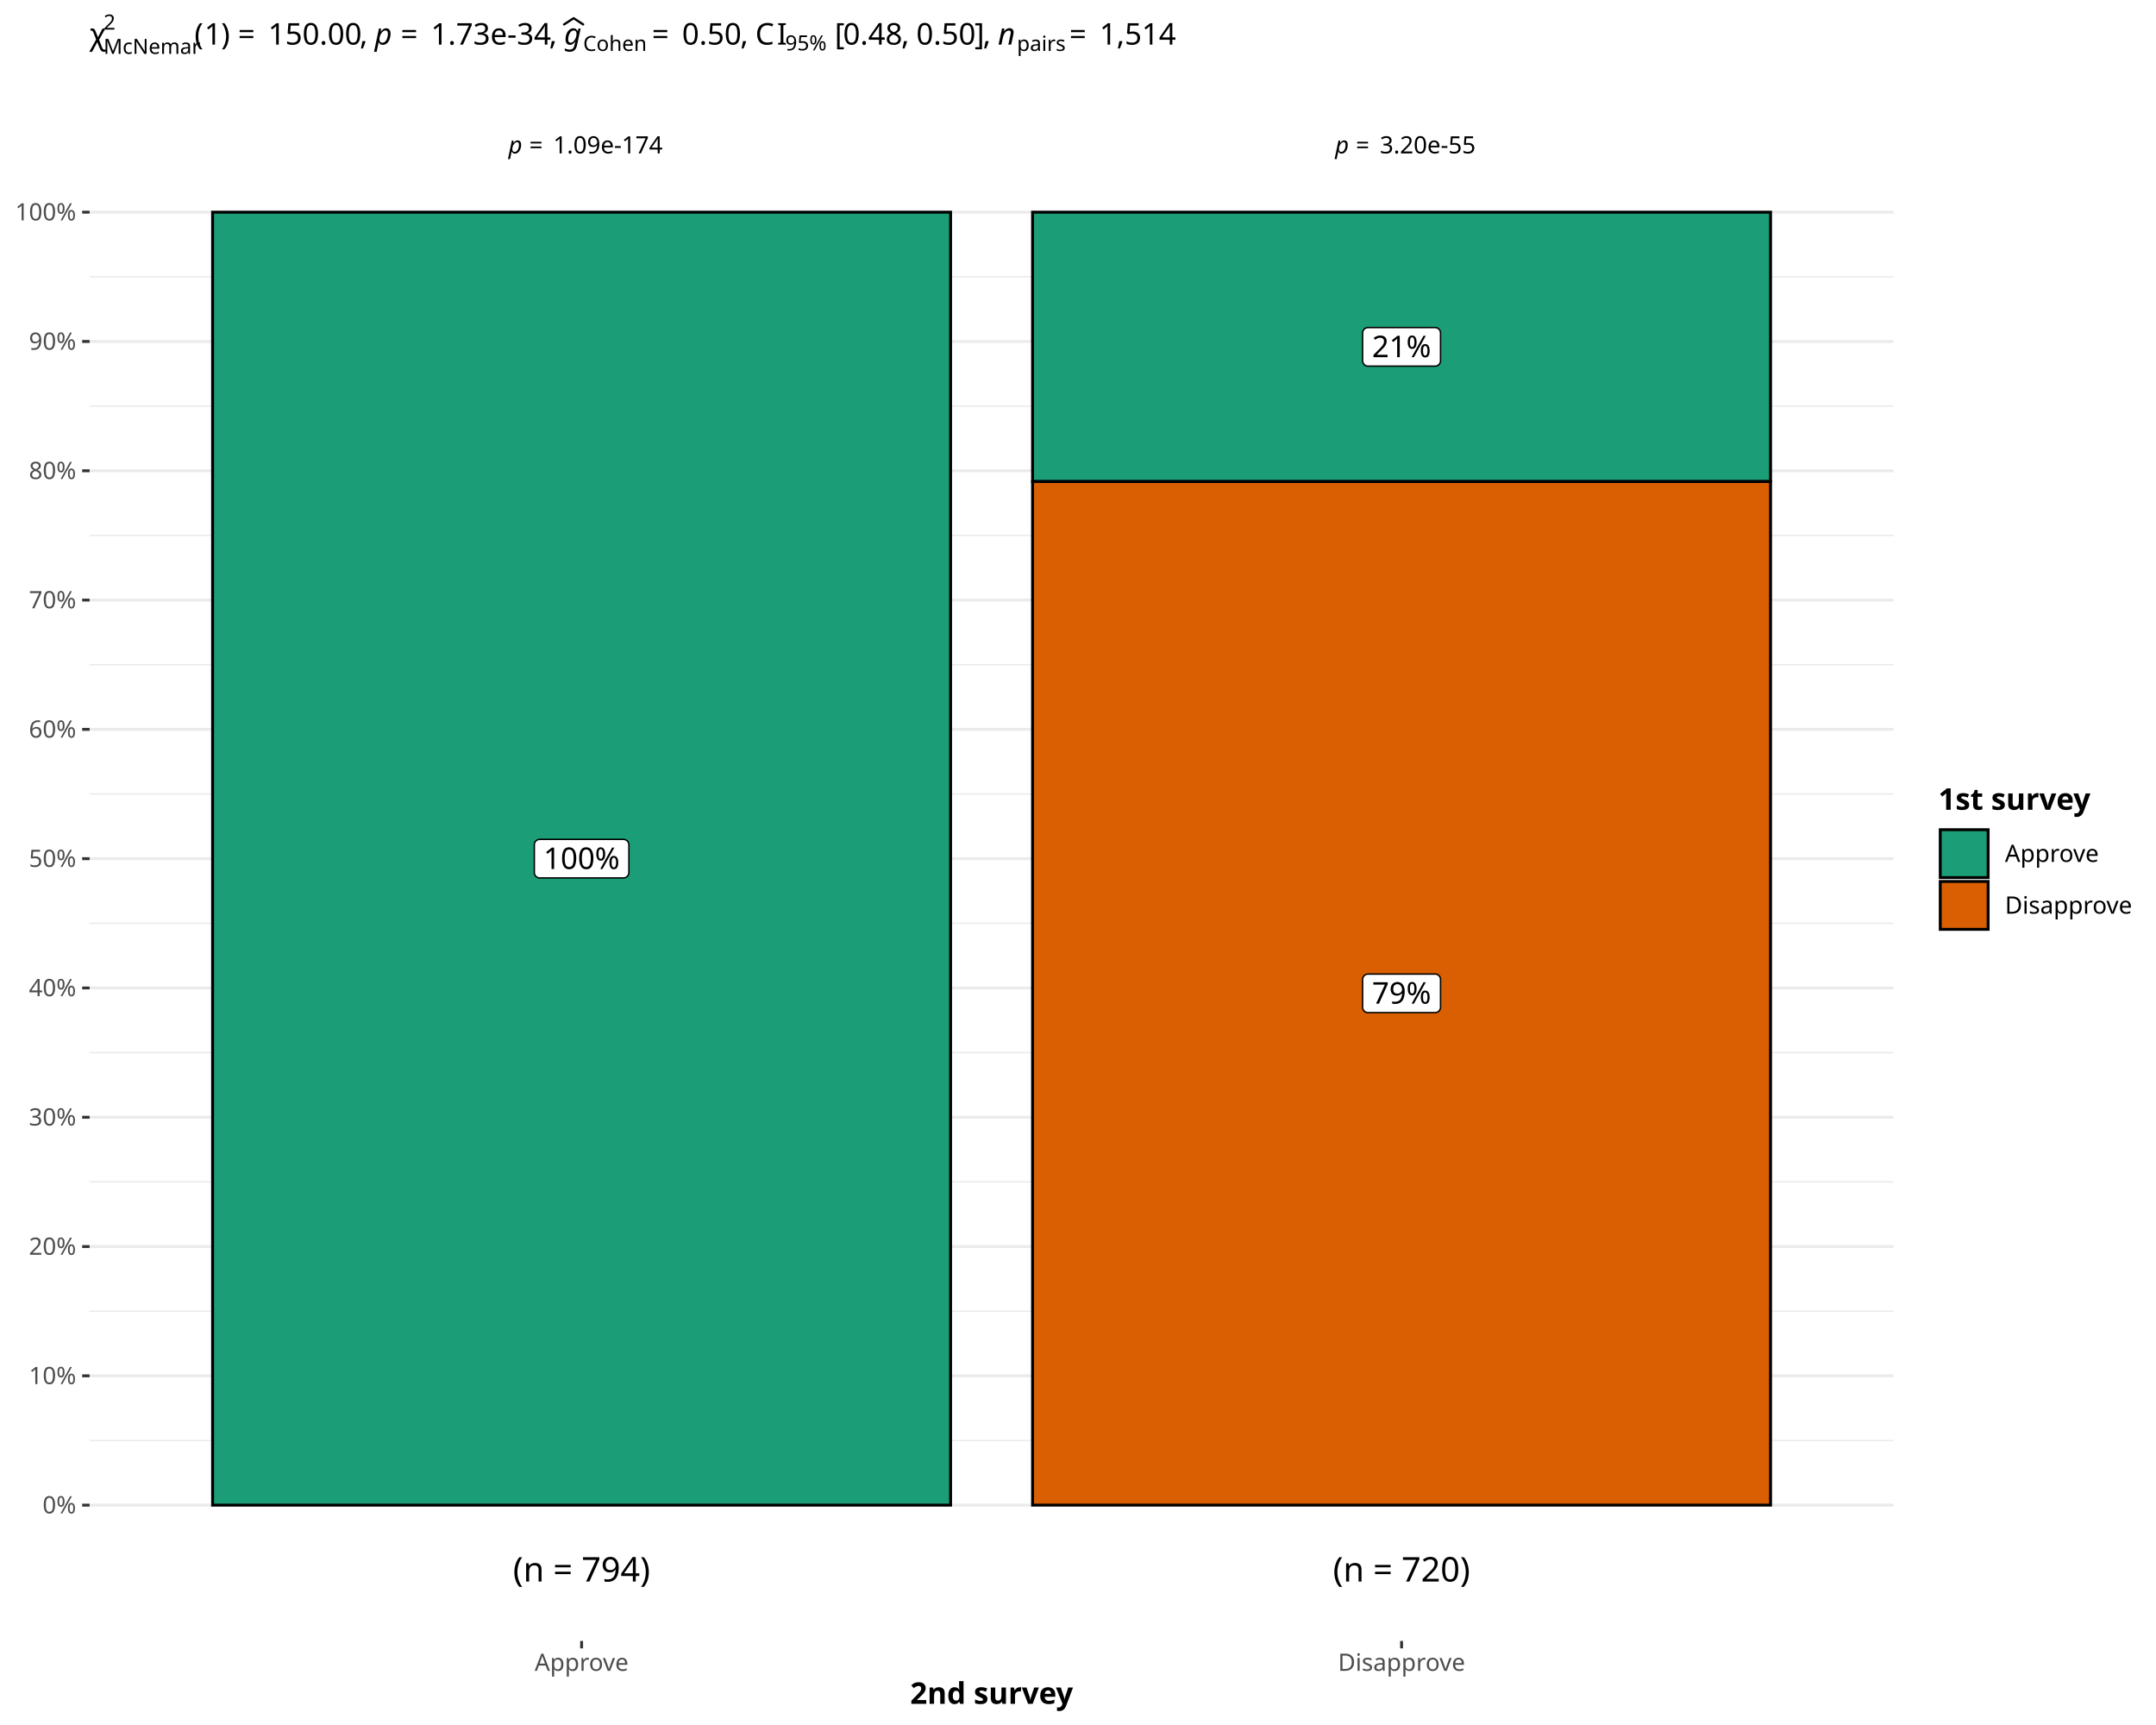
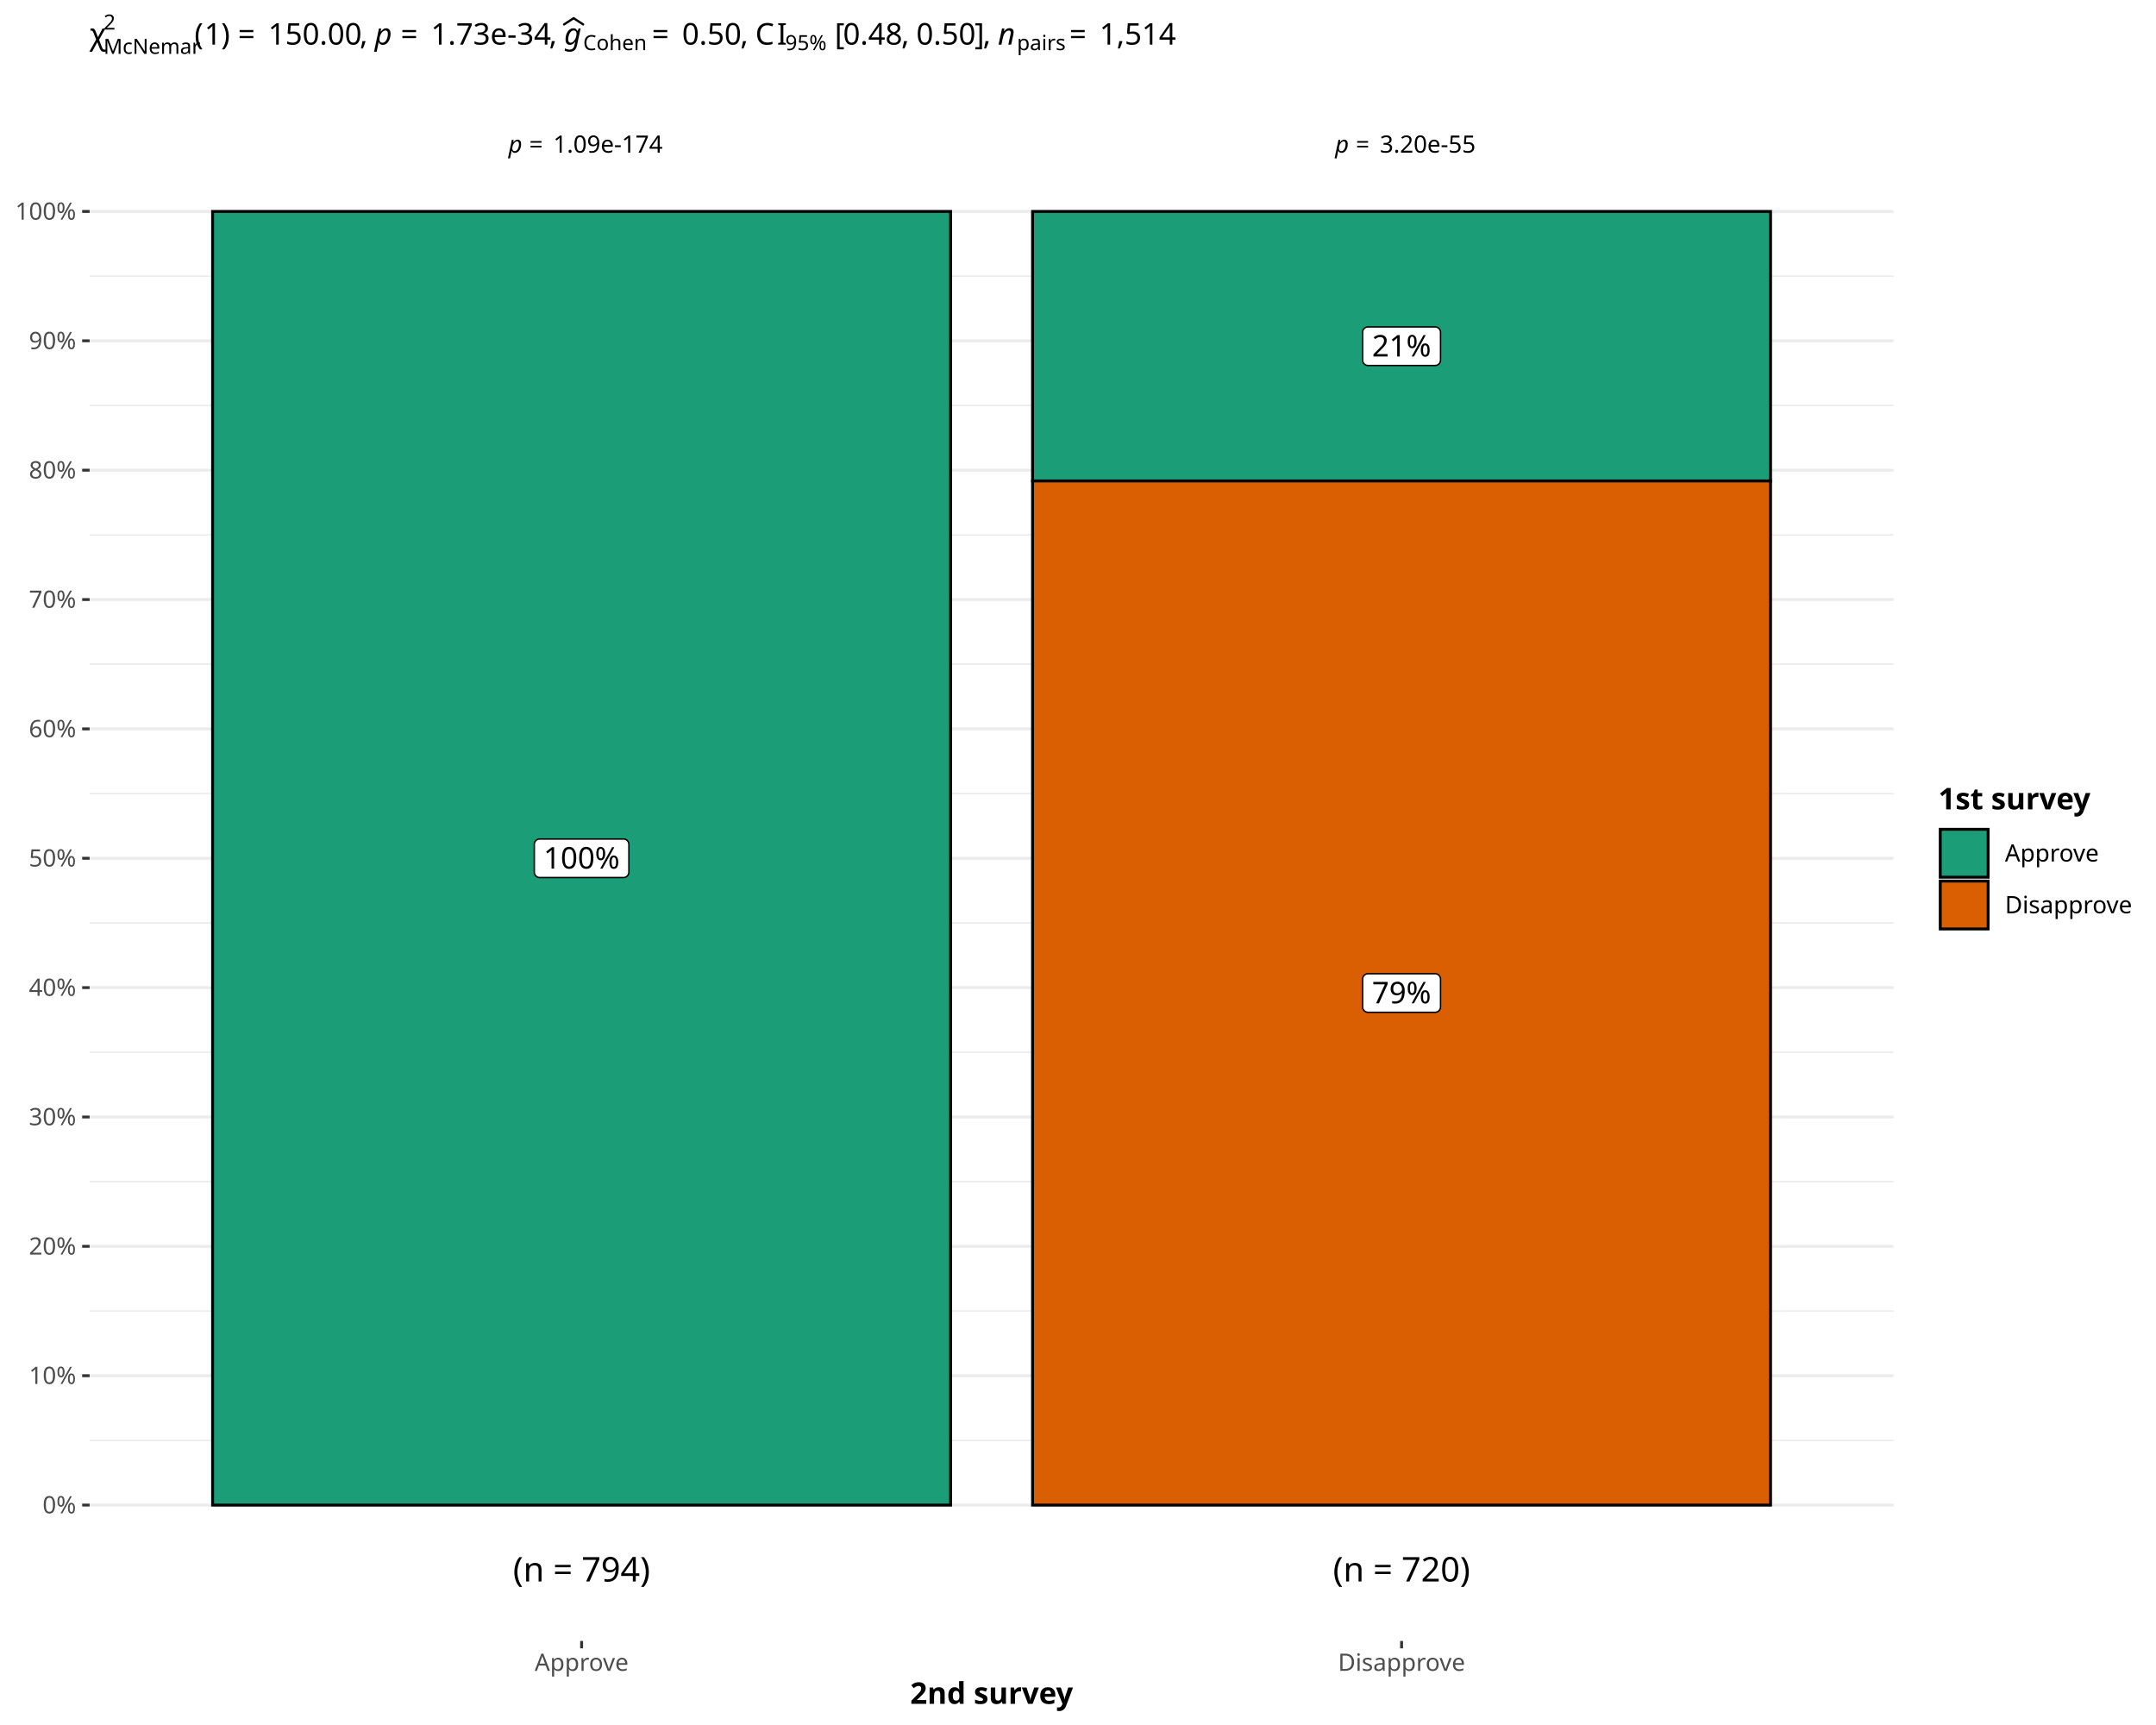
<svg xmlns="http://www.w3.org/2000/svg" class="svglite" data-engine-version="2.0" width="720.00pt" height="576.00pt" viewBox="0 0 720.00 576.00">
  <defs>
    <style type="text/css">
    .svglite line, .svglite polyline, .svglite polygon, .svglite path, .svglite rect, .svglite circle {
      fill: none;
      stroke: #000000;
      stroke-linecap: round;
      stroke-linejoin: round;
      stroke-miterlimit: 10.00;
    }
  </style>
  </defs>
  <rect width="100%" height="100%" style="stroke: none; fill: #FFFFFF;" />
  <defs>
    <clipPath id="cpMC4wMHw3MjAuMDB8MC4wMHw1NzYuMDA=">
      <rect x="0.00" y="0.00" width="720.00" height="576.00" />
    </clipPath>
  </defs>
  <g clip-path="url(#cpMC4wMHw3MjAuMDB8MC4wMHw1NzYuMDA=)">
    <rect x="0.00" y="0.00" width="720.00" height="576.00" style="stroke-width: 0.97; stroke: #FFFFFF; fill: #FFFFFF;" />
  </g>
  <defs>
-     <clipPath id="cpMjkuOTN8NjMyLjM2fDI1LjUyfDU0Ny45Mg==">
-       <rect x="29.93" y="25.52" width="602.43" height="522.40" />
+     <clipPath id="cpMjkuOTN8NjMyLjM2fDI1LjI1fDU0Ny45Mg==">
+       <rect x="29.93" y="25.25" width="602.43" height="522.67" />
    </clipPath>
  </defs>
-   <g clip-path="url(#cpMjkuOTN8NjMyLjM2fDI1LjUyfDU0Ny45Mg==)">
-     <rect x="29.93" y="25.52" width="602.43" height="522.40" style="stroke-width: 0.97; stroke: none; fill: #FFFFFF;" />
-     <polyline points="29.93,481.00 632.36,481.00 " style="stroke-width: 0.48; stroke: #EBEBEB; stroke-linecap: butt;" />
-     <polyline points="29.93,437.83 632.36,437.83 " style="stroke-width: 0.48; stroke: #EBEBEB; stroke-linecap: butt;" />
-     <polyline points="29.93,394.65 632.36,394.65 " style="stroke-width: 0.48; stroke: #EBEBEB; stroke-linecap: butt;" />
-     <polyline points="29.93,351.48 632.36,351.48 " style="stroke-width: 0.48; stroke: #EBEBEB; stroke-linecap: butt;" />
-     <polyline points="29.93,308.31 632.36,308.31 " style="stroke-width: 0.48; stroke: #EBEBEB; stroke-linecap: butt;" />
-     <polyline points="29.93,265.13 632.36,265.13 " style="stroke-width: 0.48; stroke: #EBEBEB; stroke-linecap: butt;" />
-     <polyline points="29.93,221.96 632.36,221.96 " style="stroke-width: 0.48; stroke: #EBEBEB; stroke-linecap: butt;" />
-     <polyline points="29.93,178.78 632.36,178.78 " style="stroke-width: 0.48; stroke: #EBEBEB; stroke-linecap: butt;" />
-     <polyline points="29.93,135.61 632.36,135.61 " style="stroke-width: 0.48; stroke: #EBEBEB; stroke-linecap: butt;" />
-     <polyline points="29.93,92.44 632.36,92.44 " style="stroke-width: 0.48; stroke: #EBEBEB; stroke-linecap: butt;" />
-     <polyline points="29.93,502.59 632.36,502.59 " style="stroke-width: 0.97; stroke: #EBEBEB; stroke-linecap: butt;" />
-     <polyline points="29.93,459.41 632.36,459.41 " style="stroke-width: 0.97; stroke: #EBEBEB; stroke-linecap: butt;" />
-     <polyline points="29.93,416.24 632.36,416.24 " style="stroke-width: 0.97; stroke: #EBEBEB; stroke-linecap: butt;" />
-     <polyline points="29.93,373.07 632.36,373.07 " style="stroke-width: 0.97; stroke: #EBEBEB; stroke-linecap: butt;" />
-     <polyline points="29.93,329.89 632.36,329.89 " style="stroke-width: 0.97; stroke: #EBEBEB; stroke-linecap: butt;" />
-     <polyline points="29.93,286.72 632.36,286.72 " style="stroke-width: 0.97; stroke: #EBEBEB; stroke-linecap: butt;" />
-     <polyline points="29.93,243.54 632.36,243.54 " style="stroke-width: 0.97; stroke: #EBEBEB; stroke-linecap: butt;" />
-     <polyline points="29.93,200.37 632.36,200.37 " style="stroke-width: 0.97; stroke: #EBEBEB; stroke-linecap: butt;" />
-     <polyline points="29.93,157.20 632.36,157.20 " style="stroke-width: 0.97; stroke: #EBEBEB; stroke-linecap: butt;" />
-     <polyline points="29.93,114.02 632.36,114.02 " style="stroke-width: 0.97; stroke: #EBEBEB; stroke-linecap: butt;" />
-     <polyline points="29.93,70.85 632.36,70.85 " style="stroke-width: 0.97; stroke: #EBEBEB; stroke-linecap: butt;" />
-     <rect x="71.00" y="70.85" width="246.45" height="431.74" style="stroke-width: 0.97; stroke-linecap: butt; stroke-linejoin: miter; fill: #1B9E77;" />
-     <rect x="71.00" y="502.59" width="246.45" height="0.00" style="stroke-width: 0.97; stroke-linecap: butt; stroke-linejoin: miter; fill: #D95F02;" />
-     <rect x="344.83" y="70.85" width="246.45" height="89.95" style="stroke-width: 0.97; stroke-linecap: butt; stroke-linejoin: miter; fill: #1B9E77;" />
-     <rect x="344.83" y="160.79" width="246.45" height="341.79" style="stroke-width: 0.97; stroke-linecap: butt; stroke-linejoin: miter; fill: #D95F02;" />
-     <polygon points="180.24,293.16 208.22,293.16 208.14,293.16 208.43,293.15 208.72,293.09 208.99,292.99 209.24,292.84 209.46,292.66 209.65,292.44 209.81,292.20 209.92,291.93 209.99,291.65 210.02,291.36 210.02,291.36 210.02,282.08 210.02,282.08 209.99,281.79 209.92,281.51 209.81,281.24 209.65,281.00 209.46,280.78 209.24,280.60 208.99,280.45 208.72,280.35 208.43,280.29 208.22,280.28 180.24,280.28 180.45,280.29 180.16,280.28 179.88,280.31 179.60,280.39 179.34,280.52 179.10,280.68 178.89,280.88 178.72,281.12 178.58,281.37 178.49,281.65 178.44,281.93 178.44,282.08 178.44,291.36 178.44,291.21 178.44,291.50 178.49,291.79 178.58,292.06 178.72,292.32 178.89,292.55 179.10,292.75 179.34,292.92 179.60,293.04 179.88,293.12 180.16,293.16 " style="stroke-width: 0.48; fill: #FFFFFF;" />
-     <text x="194.23" y="290.16" text-anchor="middle" style="font-size: 10.00px; font-family: sans;" textLength="25.58px" lengthAdjust="spacingAndGlyphs">100%</text>
-     <polygon points="456.85,122.26 479.27,122.26 479.19,122.26 479.48,122.25 479.77,122.19 480.04,122.09 480.29,121.94 480.51,121.76 480.71,121.54 480.86,121.30 480.97,121.03 481.04,120.75 481.07,120.46 481.07,120.46 481.07,111.18 481.07,111.18 481.04,110.89 480.97,110.61 480.86,110.34 480.71,110.10 480.51,109.88 480.29,109.70 480.04,109.55 479.77,109.45 479.48,109.39 479.27,109.38 456.85,109.38 457.07,109.39 456.78,109.38 456.49,109.42 456.21,109.50 455.95,109.62 455.71,109.79 455.50,109.99 455.33,110.22 455.19,110.47 455.10,110.75 455.06,111.04 455.05,111.18 455.05,120.46 455.06,120.32 455.06,120.61 455.10,120.89 455.19,121.17 455.33,121.42 455.50,121.66 455.71,121.86 455.95,122.02 456.21,122.15 456.49,122.23 456.78,122.26 " style="stroke-width: 0.48; fill: #FFFFFF;" />
-     <text x="468.06" y="119.26" text-anchor="middle" style="font-size: 10.00px; font-family: sans;" textLength="20.02px" lengthAdjust="spacingAndGlyphs">21%</text>
-     <polygon points="456.85,338.13 479.27,338.13 479.19,338.13 479.48,338.12 479.77,338.06 480.04,337.96 480.29,337.81 480.51,337.63 480.71,337.41 480.86,337.17 480.97,336.90 481.04,336.62 481.07,336.33 481.07,336.33 481.07,327.05 481.07,327.05 481.04,326.76 480.97,326.48 480.86,326.21 480.71,325.97 480.51,325.75 480.29,325.57 480.04,325.42 479.77,325.32 479.48,325.26 479.27,325.25 456.85,325.25 457.07,325.26 456.78,325.25 456.49,325.29 456.21,325.37 455.95,325.49 455.71,325.66 455.50,325.86 455.33,326.09 455.19,326.34 455.10,326.62 455.06,326.91 455.05,327.05 455.05,336.33 455.06,336.19 455.06,336.48 455.10,336.76 455.19,337.04 455.33,337.29 455.50,337.53 455.71,337.73 455.95,337.89 456.21,338.01 456.49,338.10 456.78,338.13 " style="stroke-width: 0.48; fill: #FFFFFF;" />
-     <text x="468.06" y="335.13" text-anchor="middle" style="font-size: 10.00px; font-family: sans;" textLength="20.02px" lengthAdjust="spacingAndGlyphs">79%</text>
-     <text x="443.86" y="51.22" style="font-size: 7.97px; font-family: sans;" textLength="1.99px" lengthAdjust="spacingAndGlyphs"> </text>
-     <text x="445.86" y="51.22" style="font-size: 7.97px; font-style: italic; font-family: sans;" textLength="4.43px" lengthAdjust="spacingAndGlyphs">p</text>
-     <text x="452.77" y="51.22" style="font-size: 7.97px; font-family: sans;" textLength="6.19px" lengthAdjust="spacingAndGlyphs">=</text>
-     <text x="460.80" y="51.22" style="font-size: 7.97px; font-family: sans;" textLength="31.45px" lengthAdjust="spacingAndGlyphs">3.20e-55</text>
-     <text x="167.81" y="51.22" style="font-size: 7.97px; font-family: sans;" textLength="1.99px" lengthAdjust="spacingAndGlyphs"> </text>
-     <text x="169.81" y="51.22" style="font-size: 7.97px; font-style: italic; font-family: sans;" textLength="4.43px" lengthAdjust="spacingAndGlyphs">p</text>
-     <text x="176.73" y="51.22" style="font-size: 7.97px; font-family: sans;" textLength="6.19px" lengthAdjust="spacingAndGlyphs">=</text>
-     <text x="184.75" y="51.22" style="font-size: 7.97px; font-family: sans;" textLength="35.88px" lengthAdjust="spacingAndGlyphs">1.09e-174</text>
-     <text x="468.06" y="528.09" text-anchor="middle" style="font-size: 11.38px; font-family: sans;" textLength="45.87px" lengthAdjust="spacingAndGlyphs">(n = 720)</text>
-     <text x="194.23" y="528.09" text-anchor="middle" style="font-size: 11.38px; font-family: sans;" textLength="45.87px" lengthAdjust="spacingAndGlyphs">(n = 794)</text>
+   <g clip-path="url(#cpMjkuOTN8NjMyLjM2fDI1LjI1fDU0Ny45Mg==)">
+     <rect x="29.93" y="25.25" width="602.43" height="522.67" style="stroke-width: 0.97; stroke: none; fill: #FFFFFF;" />
+     <polyline points="29.93,480.97 632.36,480.97 " style="stroke-width: 0.48; stroke: #EBEBEB; stroke-linecap: butt;" />
+     <polyline points="29.93,437.77 632.36,437.77 " style="stroke-width: 0.48; stroke: #EBEBEB; stroke-linecap: butt;" />
+     <polyline points="29.93,394.58 632.36,394.58 " style="stroke-width: 0.48; stroke: #EBEBEB; stroke-linecap: butt;" />
+     <polyline points="29.93,351.38 632.36,351.38 " style="stroke-width: 0.48; stroke: #EBEBEB; stroke-linecap: butt;" />
+     <polyline points="29.93,308.18 632.36,308.18 " style="stroke-width: 0.48; stroke: #EBEBEB; stroke-linecap: butt;" />
+     <polyline points="29.93,264.99 632.36,264.99 " style="stroke-width: 0.48; stroke: #EBEBEB; stroke-linecap: butt;" />
+     <polyline points="29.93,221.79 632.36,221.79 " style="stroke-width: 0.48; stroke: #EBEBEB; stroke-linecap: butt;" />
+     <polyline points="29.93,178.60 632.36,178.60 " style="stroke-width: 0.48; stroke: #EBEBEB; stroke-linecap: butt;" />
+     <polyline points="29.93,135.40 632.36,135.40 " style="stroke-width: 0.48; stroke: #EBEBEB; stroke-linecap: butt;" />
+     <polyline points="29.93,92.21 632.36,92.21 " style="stroke-width: 0.48; stroke: #EBEBEB; stroke-linecap: butt;" />
+     <polyline points="29.93,502.56 632.36,502.56 " style="stroke-width: 0.97; stroke: #EBEBEB; stroke-linecap: butt;" />
+     <polyline points="29.93,459.37 632.36,459.37 " style="stroke-width: 0.97; stroke: #EBEBEB; stroke-linecap: butt;" />
+     <polyline points="29.93,416.17 632.36,416.17 " style="stroke-width: 0.97; stroke: #EBEBEB; stroke-linecap: butt;" />
+     <polyline points="29.93,372.98 632.36,372.98 " style="stroke-width: 0.97; stroke: #EBEBEB; stroke-linecap: butt;" />
+     <polyline points="29.93,329.78 632.36,329.78 " style="stroke-width: 0.97; stroke: #EBEBEB; stroke-linecap: butt;" />
+     <polyline points="29.93,286.59 632.36,286.59 " style="stroke-width: 0.97; stroke: #EBEBEB; stroke-linecap: butt;" />
+     <polyline points="29.93,243.39 632.36,243.39 " style="stroke-width: 0.97; stroke: #EBEBEB; stroke-linecap: butt;" />
+     <polyline points="29.93,200.20 632.36,200.20 " style="stroke-width: 0.97; stroke: #EBEBEB; stroke-linecap: butt;" />
+     <polyline points="29.93,157.00 632.36,157.00 " style="stroke-width: 0.97; stroke: #EBEBEB; stroke-linecap: butt;" />
+     <polyline points="29.93,113.80 632.36,113.80 " style="stroke-width: 0.97; stroke: #EBEBEB; stroke-linecap: butt;" />
+     <polyline points="29.93,70.61 632.36,70.61 " style="stroke-width: 0.97; stroke: #EBEBEB; stroke-linecap: butt;" />
+     <rect x="71.00" y="70.61" width="246.45" height="431.96" style="stroke-width: 0.97; stroke-linecap: butt; stroke-linejoin: miter; fill: #1B9E77;" />
+     <rect x="71.00" y="502.56" width="246.45" height="0.00" style="stroke-width: 0.97; stroke-linecap: butt; stroke-linejoin: miter; fill: #D95F02;" />
+     <rect x="344.83" y="70.61" width="246.45" height="89.99" style="stroke-width: 0.97; stroke-linecap: butt; stroke-linejoin: miter; fill: #1B9E77;" />
+     <rect x="344.83" y="160.60" width="246.45" height="341.97" style="stroke-width: 0.97; stroke-linecap: butt; stroke-linejoin: miter; fill: #D95F02;" />
+     <polygon points="180.24,293.03 208.22,293.03 208.14,293.03 208.43,293.01 208.72,292.96 208.99,292.85 209.24,292.71 209.46,292.53 209.65,292.31 209.81,292.06 209.92,291.80 209.99,291.52 210.02,291.23 210.02,291.23 210.02,281.95 210.02,281.95 209.99,281.66 209.92,281.38 209.81,281.11 209.65,280.86 209.46,280.65 209.24,280.46 208.99,280.32 208.72,280.22 208.43,280.16 208.22,280.15 180.24,280.15 180.45,280.16 180.16,280.15 179.88,280.18 179.60,280.26 179.34,280.39 179.10,280.55 178.89,280.75 178.72,280.98 178.58,281.24 178.49,281.51 178.44,281.80 178.44,281.95 178.44,291.23 178.44,291.08 178.44,291.37 178.49,291.66 178.58,291.93 178.72,292.19 178.89,292.42 179.10,292.62 179.34,292.79 179.60,292.91 179.88,292.99 180.16,293.03 " style="stroke-width: 0.48; fill: #FFFFFF;" />
+     <text x="194.23" y="290.03" text-anchor="middle" style="font-size: 10.00px; font-family: sans;" textLength="25.58px" lengthAdjust="spacingAndGlyphs">100%</text>
+     <polygon points="456.85,122.04 479.27,122.04 479.19,122.04 479.48,122.03 479.77,121.97 480.04,121.87 480.29,121.73 480.51,121.54 480.71,121.33 480.86,121.08 480.97,120.81 481.04,120.53 481.07,120.24 481.07,120.24 481.07,110.96 481.07,110.96 481.04,110.67 480.97,110.39 480.86,110.13 480.71,109.88 480.51,109.66 480.29,109.48 480.04,109.34 479.77,109.23 479.48,109.18 479.27,109.16 456.85,109.16 457.07,109.18 456.78,109.16 456.49,109.20 456.21,109.28 455.95,109.40 455.71,109.57 455.50,109.77 455.33,110.00 455.19,110.26 455.10,110.53 455.06,110.82 455.05,110.96 455.05,120.24 455.06,120.10 455.06,120.39 455.10,120.68 455.19,120.95 455.33,121.21 455.50,121.44 455.71,121.64 455.95,121.80 456.21,121.93 456.49,122.01 456.78,122.04 " style="stroke-width: 0.48; fill: #FFFFFF;" />
+     <text x="468.06" y="119.04" text-anchor="middle" style="font-size: 10.00px; font-family: sans;" textLength="20.02px" lengthAdjust="spacingAndGlyphs">21%</text>
+     <polygon points="456.85,338.02 479.27,338.02 479.19,338.02 479.48,338.01 479.77,337.95 480.04,337.85 480.29,337.70 480.51,337.52 480.71,337.30 480.86,337.06 480.97,336.79 481.04,336.51 481.07,336.22 481.07,336.22 481.07,326.94 481.07,326.94 481.04,326.65 480.97,326.37 480.86,326.10 480.71,325.86 480.51,325.64 480.29,325.46 480.04,325.31 479.77,325.21 479.48,325.15 479.27,325.14 456.85,325.14 457.07,325.15 456.78,325.14 456.49,325.18 456.21,325.26 455.95,325.38 455.71,325.55 455.50,325.75 455.33,325.98 455.19,326.24 455.10,326.51 455.06,326.80 455.05,326.94 455.05,336.22 455.06,336.08 455.06,336.37 455.10,336.65 455.19,336.93 455.33,337.18 455.50,337.42 455.71,337.62 455.95,337.78 456.21,337.91 456.49,337.99 456.78,338.02 " style="stroke-width: 0.48; fill: #FFFFFF;" />
+     <text x="468.06" y="335.02" text-anchor="middle" style="font-size: 10.00px; font-family: sans;" textLength="20.02px" lengthAdjust="spacingAndGlyphs">79%</text>
+     <text x="443.86" y="50.97" style="font-size: 7.97px; font-family: sans;" textLength="1.99px" lengthAdjust="spacingAndGlyphs"> </text>
+     <text x="445.86" y="50.97" style="font-size: 7.97px; font-style: italic; font-family: sans;" textLength="4.43px" lengthAdjust="spacingAndGlyphs">p</text>
+     <text x="452.77" y="50.97" style="font-size: 7.97px; font-family: sans;" textLength="6.19px" lengthAdjust="spacingAndGlyphs">=</text>
+     <text x="460.80" y="50.97" style="font-size: 7.97px; font-family: sans;" textLength="31.45px" lengthAdjust="spacingAndGlyphs">3.20e-55</text>
+     <text x="167.81" y="50.97" style="font-size: 7.97px; font-family: sans;" textLength="1.99px" lengthAdjust="spacingAndGlyphs"> </text>
+     <text x="169.81" y="50.97" style="font-size: 7.97px; font-style: italic; font-family: sans;" textLength="4.43px" lengthAdjust="spacingAndGlyphs">p</text>
+     <text x="176.73" y="50.97" style="font-size: 7.97px; font-family: sans;" textLength="6.19px" lengthAdjust="spacingAndGlyphs">=</text>
+     <text x="184.75" y="50.97" style="font-size: 7.97px; font-family: sans;" textLength="35.88px" lengthAdjust="spacingAndGlyphs">1.09e-174</text>
+     <text x="468.06" y="528.08" text-anchor="middle" style="font-size: 11.38px; font-family: sans;" textLength="45.87px" lengthAdjust="spacingAndGlyphs">(n = 720)</text>
+     <text x="194.23" y="528.08" text-anchor="middle" style="font-size: 11.38px; font-family: sans;" textLength="45.87px" lengthAdjust="spacingAndGlyphs">(n = 794)</text>
  </g>
  <g clip-path="url(#cpMC4wMHw3MjAuMDB8MC4wMHw1NzYuMDA=)">
-     <text x="25.44" y="505.34" text-anchor="end" style="font-size: 8.00px; fill: #4D4D4D; font-family: sans;" textLength="11.56px" lengthAdjust="spacingAndGlyphs">0%</text>
-     <text x="25.44" y="462.17" text-anchor="end" style="font-size: 8.00px; fill: #4D4D4D; font-family: sans;" textLength="16.01px" lengthAdjust="spacingAndGlyphs">10%</text>
-     <text x="25.44" y="418.99" text-anchor="end" style="font-size: 8.00px; fill: #4D4D4D; font-family: sans;" textLength="16.01px" lengthAdjust="spacingAndGlyphs">20%</text>
-     <text x="25.44" y="375.82" text-anchor="end" style="font-size: 8.00px; fill: #4D4D4D; font-family: sans;" textLength="16.01px" lengthAdjust="spacingAndGlyphs">30%</text>
-     <text x="25.44" y="332.64" text-anchor="end" style="font-size: 8.00px; fill: #4D4D4D; font-family: sans;" textLength="16.01px" lengthAdjust="spacingAndGlyphs">40%</text>
-     <text x="25.44" y="289.47" text-anchor="end" style="font-size: 8.00px; fill: #4D4D4D; font-family: sans;" textLength="16.01px" lengthAdjust="spacingAndGlyphs">50%</text>
-     <text x="25.44" y="246.30" text-anchor="end" style="font-size: 8.00px; fill: #4D4D4D; font-family: sans;" textLength="16.01px" lengthAdjust="spacingAndGlyphs">60%</text>
-     <text x="25.44" y="203.12" text-anchor="end" style="font-size: 8.00px; fill: #4D4D4D; font-family: sans;" textLength="16.01px" lengthAdjust="spacingAndGlyphs">70%</text>
-     <text x="25.44" y="159.95" text-anchor="end" style="font-size: 8.00px; fill: #4D4D4D; font-family: sans;" textLength="16.01px" lengthAdjust="spacingAndGlyphs">80%</text>
-     <text x="25.44" y="116.78" text-anchor="end" style="font-size: 8.00px; fill: #4D4D4D; font-family: sans;" textLength="16.01px" lengthAdjust="spacingAndGlyphs">90%</text>
-     <text x="25.44" y="73.60" text-anchor="end" style="font-size: 8.00px; fill: #4D4D4D; font-family: sans;" textLength="20.46px" lengthAdjust="spacingAndGlyphs">100%</text>
-     <polyline points="27.44,502.59 29.93,502.59 " style="stroke-width: 0.97; stroke: #333333; stroke-linecap: butt;" />
-     <polyline points="27.44,459.41 29.93,459.41 " style="stroke-width: 0.97; stroke: #333333; stroke-linecap: butt;" />
-     <polyline points="27.44,416.24 29.93,416.24 " style="stroke-width: 0.97; stroke: #333333; stroke-linecap: butt;" />
-     <polyline points="27.44,373.07 29.93,373.07 " style="stroke-width: 0.97; stroke: #333333; stroke-linecap: butt;" />
-     <polyline points="27.44,329.89 29.93,329.89 " style="stroke-width: 0.97; stroke: #333333; stroke-linecap: butt;" />
-     <polyline points="27.44,286.72 29.93,286.72 " style="stroke-width: 0.97; stroke: #333333; stroke-linecap: butt;" />
-     <polyline points="27.44,243.54 29.93,243.54 " style="stroke-width: 0.97; stroke: #333333; stroke-linecap: butt;" />
-     <polyline points="27.44,200.37 29.93,200.37 " style="stroke-width: 0.97; stroke: #333333; stroke-linecap: butt;" />
-     <polyline points="27.44,157.20 29.93,157.20 " style="stroke-width: 0.97; stroke: #333333; stroke-linecap: butt;" />
-     <polyline points="27.44,114.02 29.93,114.02 " style="stroke-width: 0.97; stroke: #333333; stroke-linecap: butt;" />
-     <polyline points="27.44,70.85 29.93,70.85 " style="stroke-width: 0.97; stroke: #333333; stroke-linecap: butt;" />
+     <text x="25.44" y="505.32" text-anchor="end" style="font-size: 8.00px; fill: #4D4D4D; font-family: sans;" textLength="11.56px" lengthAdjust="spacingAndGlyphs">0%</text>
+     <text x="25.44" y="462.12" text-anchor="end" style="font-size: 8.00px; fill: #4D4D4D; font-family: sans;" textLength="16.01px" lengthAdjust="spacingAndGlyphs">10%</text>
+     <text x="25.44" y="418.93" text-anchor="end" style="font-size: 8.00px; fill: #4D4D4D; font-family: sans;" textLength="16.01px" lengthAdjust="spacingAndGlyphs">20%</text>
+     <text x="25.44" y="375.73" text-anchor="end" style="font-size: 8.00px; fill: #4D4D4D; font-family: sans;" textLength="16.01px" lengthAdjust="spacingAndGlyphs">30%</text>
+     <text x="25.44" y="332.53" text-anchor="end" style="font-size: 8.00px; fill: #4D4D4D; font-family: sans;" textLength="16.01px" lengthAdjust="spacingAndGlyphs">40%</text>
+     <text x="25.44" y="289.34" text-anchor="end" style="font-size: 8.00px; fill: #4D4D4D; font-family: sans;" textLength="16.01px" lengthAdjust="spacingAndGlyphs">50%</text>
+     <text x="25.44" y="246.14" text-anchor="end" style="font-size: 8.00px; fill: #4D4D4D; font-family: sans;" textLength="16.01px" lengthAdjust="spacingAndGlyphs">60%</text>
+     <text x="25.44" y="202.95" text-anchor="end" style="font-size: 8.00px; fill: #4D4D4D; font-family: sans;" textLength="16.01px" lengthAdjust="spacingAndGlyphs">70%</text>
+     <text x="25.44" y="159.75" text-anchor="end" style="font-size: 8.00px; fill: #4D4D4D; font-family: sans;" textLength="16.01px" lengthAdjust="spacingAndGlyphs">80%</text>
+     <text x="25.44" y="116.56" text-anchor="end" style="font-size: 8.00px; fill: #4D4D4D; font-family: sans;" textLength="16.01px" lengthAdjust="spacingAndGlyphs">90%</text>
+     <text x="25.44" y="73.36" text-anchor="end" style="font-size: 8.00px; fill: #4D4D4D; font-family: sans;" textLength="20.46px" lengthAdjust="spacingAndGlyphs">100%</text>
+     <polyline points="27.44,502.56 29.93,502.56 " style="stroke-width: 0.97; stroke: #333333; stroke-linecap: butt;" />
+     <polyline points="27.44,459.37 29.93,459.37 " style="stroke-width: 0.97; stroke: #333333; stroke-linecap: butt;" />
+     <polyline points="27.44,416.17 29.93,416.17 " style="stroke-width: 0.97; stroke: #333333; stroke-linecap: butt;" />
+     <polyline points="27.44,372.98 29.93,372.98 " style="stroke-width: 0.97; stroke: #333333; stroke-linecap: butt;" />
+     <polyline points="27.44,329.78 29.93,329.78 " style="stroke-width: 0.97; stroke: #333333; stroke-linecap: butt;" />
+     <polyline points="27.44,286.59 29.93,286.59 " style="stroke-width: 0.97; stroke: #333333; stroke-linecap: butt;" />
+     <polyline points="27.44,243.39 29.93,243.39 " style="stroke-width: 0.97; stroke: #333333; stroke-linecap: butt;" />
+     <polyline points="27.44,200.20 29.93,200.20 " style="stroke-width: 0.97; stroke: #333333; stroke-linecap: butt;" />
+     <polyline points="27.44,157.00 29.93,157.00 " style="stroke-width: 0.97; stroke: #333333; stroke-linecap: butt;" />
+     <polyline points="27.44,113.80 29.93,113.80 " style="stroke-width: 0.97; stroke: #333333; stroke-linecap: butt;" />
+     <polyline points="27.44,70.61 29.93,70.61 " style="stroke-width: 0.97; stroke: #333333; stroke-linecap: butt;" />
    <polyline points="194.23,550.41 194.23,547.92 " style="stroke-width: 0.97; stroke: #333333; stroke-linecap: butt;" />
    <polyline points="468.06,550.41 468.06,547.92 " style="stroke-width: 0.97; stroke: #333333; stroke-linecap: butt;" />
    <text x="194.23" y="557.91" text-anchor="middle" style="font-size: 8.00px; fill: #4D4D4D; font-family: sans;" textLength="29.80px" lengthAdjust="spacingAndGlyphs">Approve</text>
    <text x="468.06" y="557.91" text-anchor="middle" style="font-size: 8.00px; fill: #4D4D4D; font-family: sans;" textLength="40.47px" lengthAdjust="spacingAndGlyphs">Disapprove</text>
    <text x="331.14" y="568.94" text-anchor="middle" style="font-size: 10.00px; font-weight: bold; font-family: sans;" textLength="48.93px" lengthAdjust="spacingAndGlyphs">2nd survey</text>
-     <rect x="642.32" y="257.49" width="72.70" height="58.46" style="stroke-width: 0.97; stroke: none; fill: #FFFFFF;" />
-     <text x="647.30" y="270.39" style="font-size: 10.00px; font-weight: bold; font-family: sans;" textLength="45.59px" lengthAdjust="spacingAndGlyphs">1st survey</text>
-     <rect x="647.30" y="276.41" width="17.28" height="17.28" style="stroke-width: 0.97; stroke: none; fill: #FFFFFF;" />
-     <rect x="647.95" y="277.05" width="15.99" height="15.99" style="stroke-width: 0.97; stroke-linecap: butt; stroke-linejoin: miter; fill: #1B9E77;" />
-     <rect x="647.30" y="293.69" width="17.28" height="17.28" style="stroke-width: 0.97; stroke: none; fill: #FFFFFF;" />
-     <rect x="647.95" y="294.33" width="15.99" height="15.99" style="stroke-width: 0.97; stroke-linecap: butt; stroke-linejoin: miter; fill: #D95F02;" />
-     <text x="669.56" y="287.80" style="font-size: 8.00px; font-family: sans;" textLength="29.80px" lengthAdjust="spacingAndGlyphs">Approve</text>
-     <text x="669.56" y="305.08" style="font-size: 8.00px; font-family: sans;" textLength="40.47px" lengthAdjust="spacingAndGlyphs">Disapprove</text>
+     <rect x="642.32" y="257.36" width="72.70" height="58.46" style="stroke-width: 0.97; stroke: none; fill: #FFFFFF;" />
+     <text x="647.30" y="270.26" style="font-size: 10.00px; font-weight: bold; font-family: sans;" textLength="45.59px" lengthAdjust="spacingAndGlyphs">1st survey</text>
+     <rect x="647.30" y="276.28" width="17.28" height="17.28" style="stroke-width: 0.97; stroke: none; fill: #FFFFFF;" />
+     <rect x="647.95" y="276.92" width="15.99" height="15.99" style="stroke-width: 0.97; stroke-linecap: butt; stroke-linejoin: miter; fill: #1B9E77;" />
+     <rect x="647.30" y="293.56" width="17.28" height="17.28" style="stroke-width: 0.97; stroke: none; fill: #FFFFFF;" />
+     <rect x="647.95" y="294.20" width="15.99" height="15.99" style="stroke-width: 0.97; stroke-linecap: butt; stroke-linejoin: miter; fill: #D95F02;" />
+     <text x="669.56" y="287.67" style="font-size: 8.00px; font-family: sans;" textLength="29.80px" lengthAdjust="spacingAndGlyphs">Approve</text>
+     <text x="669.56" y="304.95" style="font-size: 8.00px; font-family: sans;" textLength="40.47px" lengthAdjust="spacingAndGlyphs">Disapprove</text>
    <text x="29.93" y="14.89" style="font-size: 10.00px; font-family: sans;" textLength="4.65px" lengthAdjust="spacingAndGlyphs">χ</text>
    <text x="34.58" y="17.99" style="font-size: 7.00px; font-family: sans;" textLength="30.34px" lengthAdjust="spacingAndGlyphs">McNemar</text>
    <text x="34.58" y="9.87" style="font-size: 7.00px; font-family: sans;" textLength="3.89px" lengthAdjust="spacingAndGlyphs">2</text>
    <text x="64.92" y="14.89" style="font-size: 10.00px; font-family: sans;" textLength="3.33px" lengthAdjust="spacingAndGlyphs">(</text>
    <text x="68.25" y="14.89" style="font-size: 10.00px; font-family: sans;" textLength="5.56px" lengthAdjust="spacingAndGlyphs">1</text>
    <text x="73.81" y="14.89" style="font-size: 10.00px; font-family: sans;" textLength="3.33px" lengthAdjust="spacingAndGlyphs">)</text>
    <text x="79.46" y="14.89" style="font-size: 10.00px; font-family: sans;" textLength="7.76px" lengthAdjust="spacingAndGlyphs">=</text>
    <text x="89.54" y="14.89" style="font-size: 10.00px; font-family: sans;" textLength="30.59px" lengthAdjust="spacingAndGlyphs">150.00</text>
    <text x="120.13" y="14.89" style="font-size: 10.00px; font-family: sans;" textLength="2.50px" lengthAdjust="spacingAndGlyphs">,</text>
    <text x="122.63" y="14.89" style="font-size: 10.00px; font-family: sans;" textLength="2.50px" lengthAdjust="spacingAndGlyphs"> </text>
    <text x="125.13" y="14.89" style="font-size: 10.00px; font-style: italic; font-family: sans;" textLength="5.56px" lengthAdjust="spacingAndGlyphs">p</text>
    <text x="133.81" y="14.89" style="font-size: 10.00px; font-family: sans;" textLength="7.76px" lengthAdjust="spacingAndGlyphs">=</text>
    <text x="143.89" y="14.89" style="font-size: 10.00px; font-family: sans;" textLength="39.48px" lengthAdjust="spacingAndGlyphs">1.73e-34</text>
    <text x="183.37" y="14.89" style="font-size: 10.00px; font-family: sans;" textLength="2.50px" lengthAdjust="spacingAndGlyphs">,</text>
    <text x="185.87" y="14.89" style="font-size: 10.00px; font-family: sans;" textLength="2.50px" lengthAdjust="spacingAndGlyphs"> </text>
    <text x="188.38" y="14.89" style="font-size: 10.00px; font-style: italic; font-family: sans;" textLength="5.56px" lengthAdjust="spacingAndGlyphs">g</text>
    <polyline points="188.38,8.15 191.56,6.08 194.74,8.15 " style="stroke-width: 0.75;" />
-     <text x="194.74" y="17.01" style="font-size: 7.00px; font-family: sans;" textLength="20.63px" lengthAdjust="spacingAndGlyphs">Cohen</text>
+     <text x="194.74" y="16.74" style="font-size: 7.00px; font-family: sans;" textLength="20.63px" lengthAdjust="spacingAndGlyphs">Cohen</text>
    <text x="217.69" y="14.89" style="font-size: 10.00px; font-family: sans;" textLength="7.76px" lengthAdjust="spacingAndGlyphs">=</text>
    <text x="227.77" y="14.89" style="font-size: 10.00px; font-family: sans;" textLength="19.46px" lengthAdjust="spacingAndGlyphs">0.50</text>
    <text x="247.23" y="14.89" style="font-size: 10.00px; font-family: sans;" textLength="2.50px" lengthAdjust="spacingAndGlyphs">,</text>
    <text x="249.73" y="14.89" style="font-size: 10.00px; font-family: sans;" textLength="2.50px" lengthAdjust="spacingAndGlyphs"> </text>
    <text x="252.24" y="14.89" style="font-size: 10.00px; font-family: sans;" textLength="7.22px" lengthAdjust="spacingAndGlyphs">C</text>
    <text x="259.46" y="14.89" style="font-size: 10.00px; font-family: sans;" textLength="2.78px" lengthAdjust="spacingAndGlyphs">I</text>
-     <text x="262.24" y="16.82" style="font-size: 7.00px; font-family: sans;" textLength="14.01px" lengthAdjust="spacingAndGlyphs">95%</text>
+     <text x="262.24" y="16.74" style="font-size: 7.00px; font-family: sans;" textLength="14.01px" lengthAdjust="spacingAndGlyphs">95%</text>
    <text x="276.25" y="14.89" style="font-size: 10.00px; font-family: sans;" textLength="2.50px" lengthAdjust="spacingAndGlyphs"> </text>
    <text x="278.75" y="14.89" style="font-size: 10.00px; font-family: sans;" textLength="2.78px" lengthAdjust="spacingAndGlyphs">[</text>
    <text x="281.53" y="14.89" style="font-size: 10.00px; font-family: sans;" textLength="19.46px" lengthAdjust="spacingAndGlyphs">0.48</text>
    <text x="300.99" y="14.89" style="font-size: 10.00px; font-family: sans;" textLength="2.50px" lengthAdjust="spacingAndGlyphs">,</text>
    <text x="303.50" y="14.89" style="font-size: 10.00px; font-family: sans;" textLength="2.50px" lengthAdjust="spacingAndGlyphs"> </text>
    <text x="306.00" y="14.89" style="font-size: 10.00px; font-family: sans;" textLength="19.46px" lengthAdjust="spacingAndGlyphs">0.50</text>
    <text x="325.46" y="14.89" style="font-size: 10.00px; font-family: sans;" textLength="2.78px" lengthAdjust="spacingAndGlyphs">]</text>
    <text x="328.24" y="14.89" style="font-size: 10.00px; font-family: sans;" textLength="2.50px" lengthAdjust="spacingAndGlyphs">,</text>
    <text x="330.74" y="14.89" style="font-size: 10.00px; font-family: sans;" textLength="2.50px" lengthAdjust="spacingAndGlyphs"> </text>
    <text x="333.24" y="14.89" style="font-size: 10.00px; font-style: italic; font-family: sans;" textLength="5.56px" lengthAdjust="spacingAndGlyphs">n</text>
-     <text x="339.61" y="17.01" style="font-size: 7.00px; font-family: sans;" textLength="15.17px" lengthAdjust="spacingAndGlyphs">pairs</text>
+     <text x="339.61" y="16.74" style="font-size: 7.00px; font-family: sans;" textLength="15.17px" lengthAdjust="spacingAndGlyphs">pairs</text>
    <text x="357.10" y="14.89" style="font-size: 10.00px; font-family: sans;" textLength="7.76px" lengthAdjust="spacingAndGlyphs">=</text>
    <text x="367.18" y="14.89" style="font-size: 10.00px; font-family: sans;" textLength="25.03px" lengthAdjust="spacingAndGlyphs">1,514</text>
  </g>
</svg>
